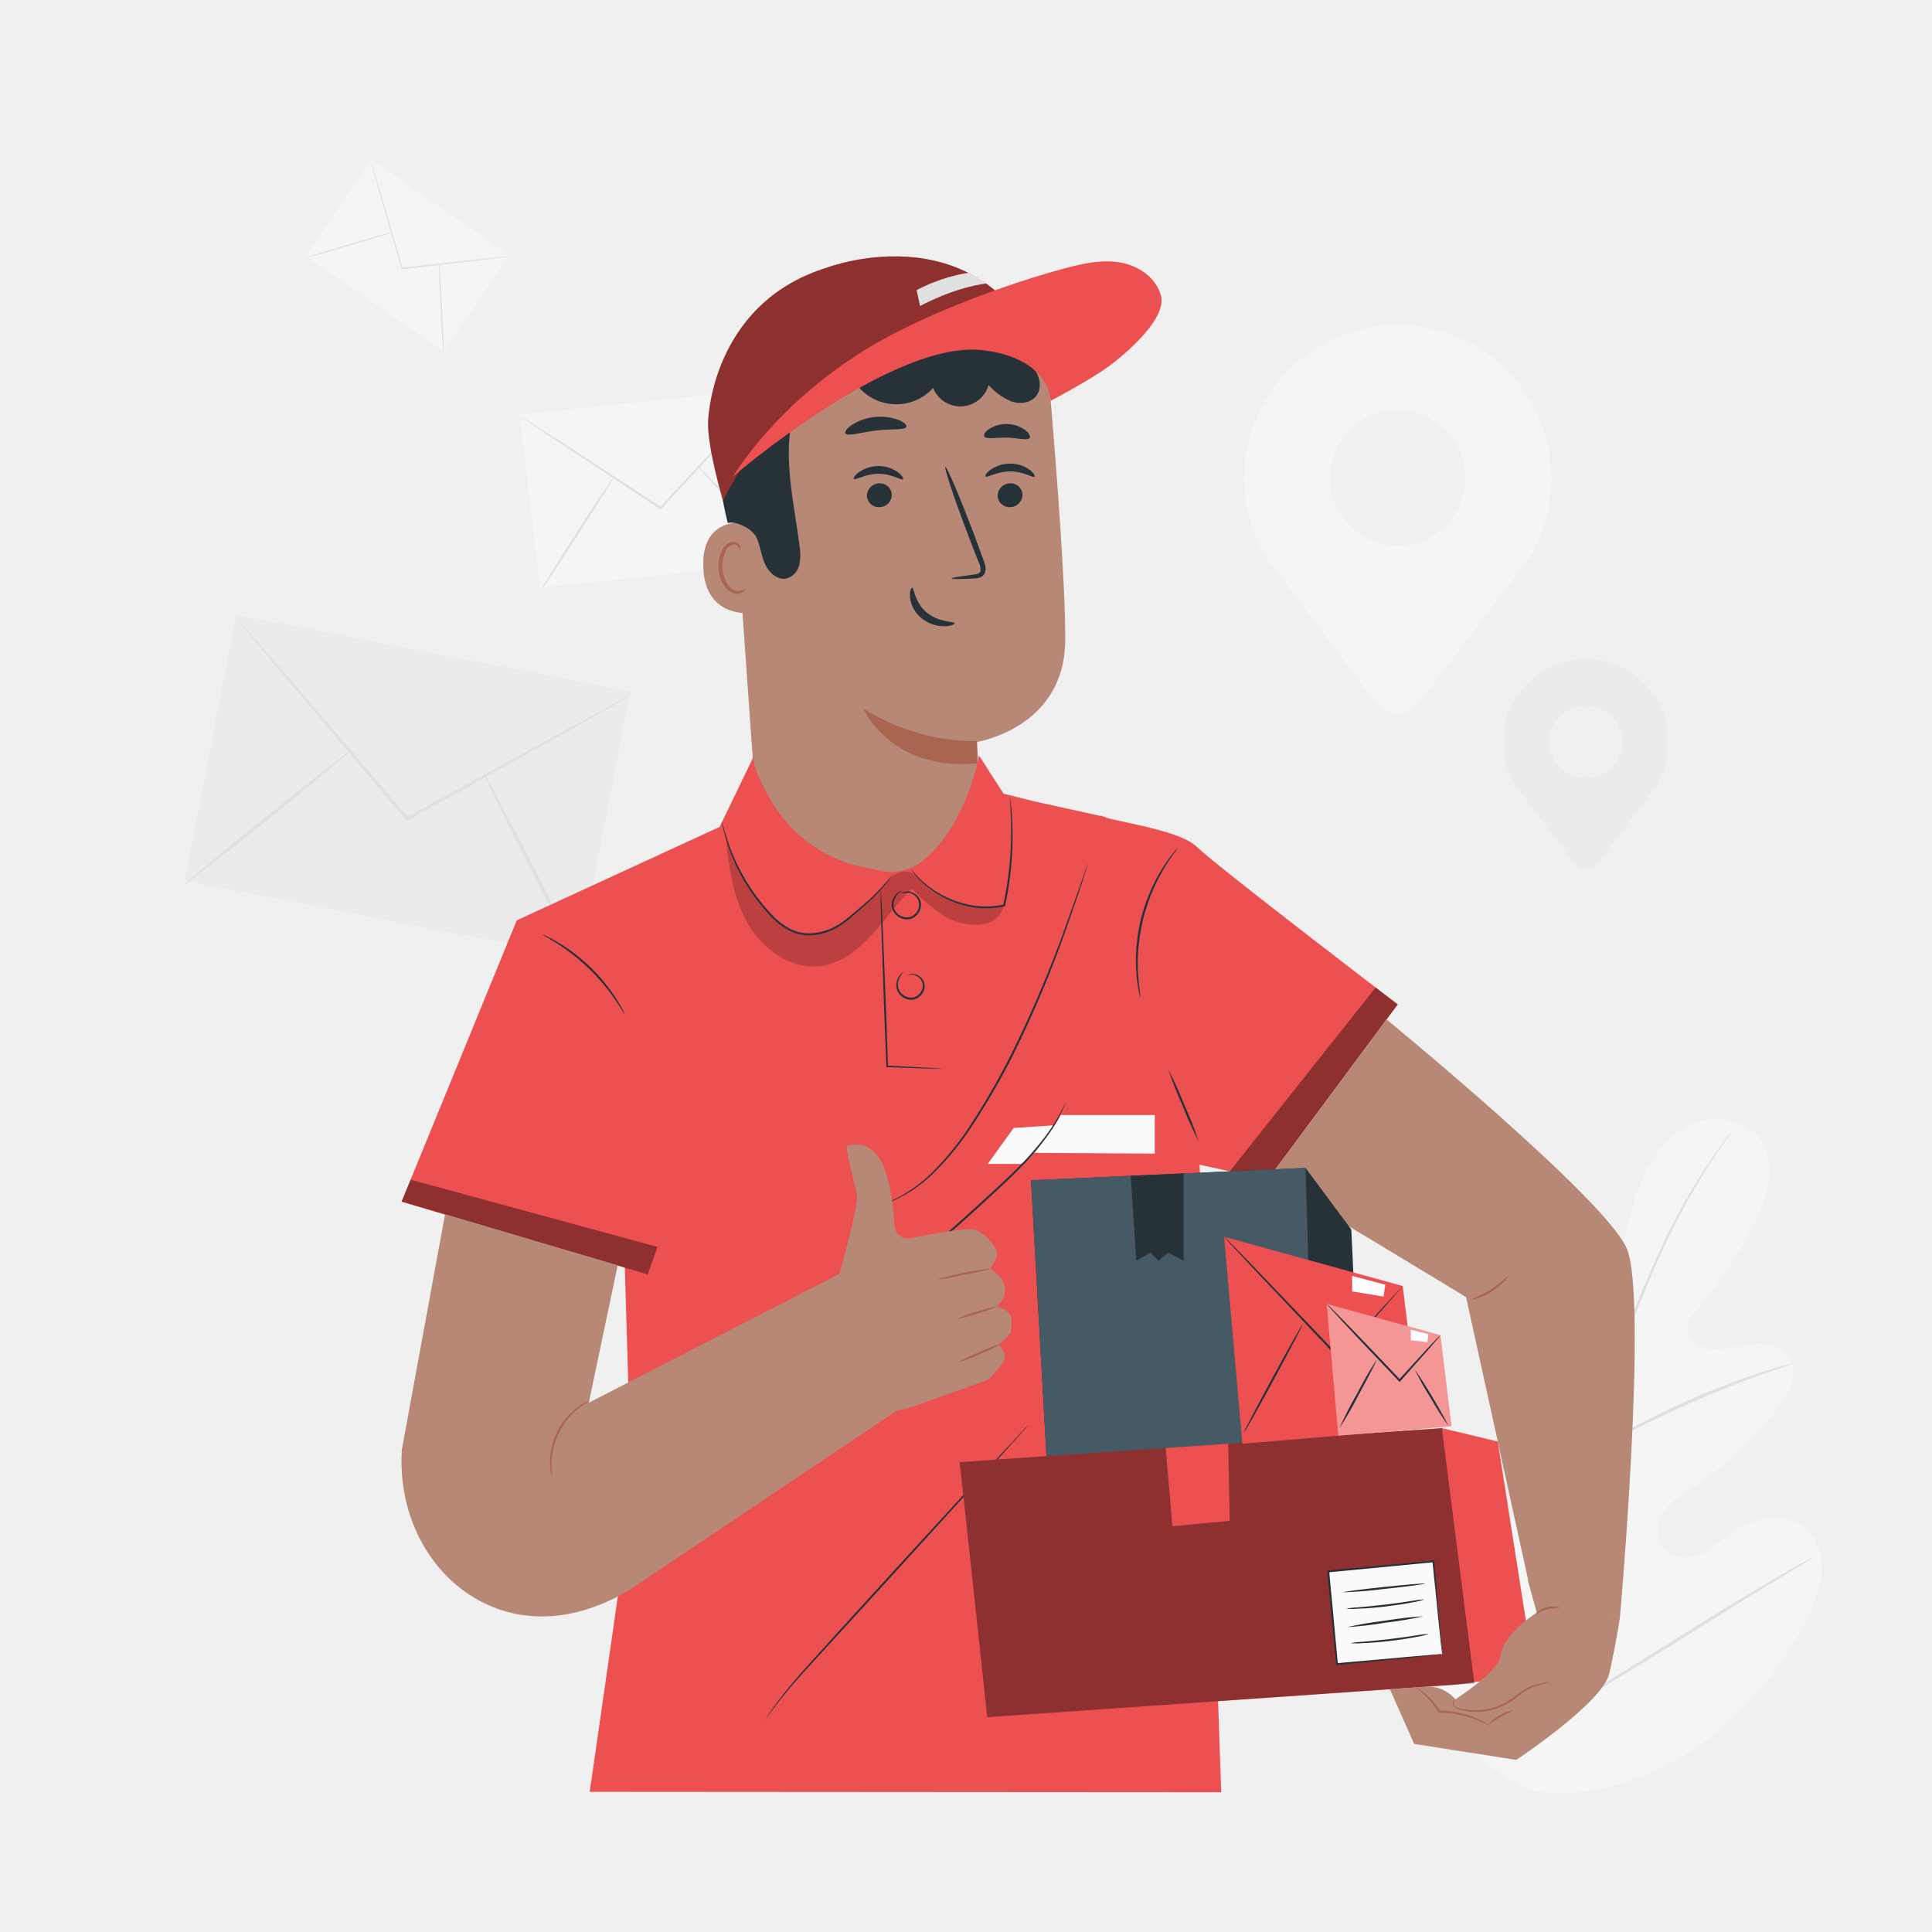
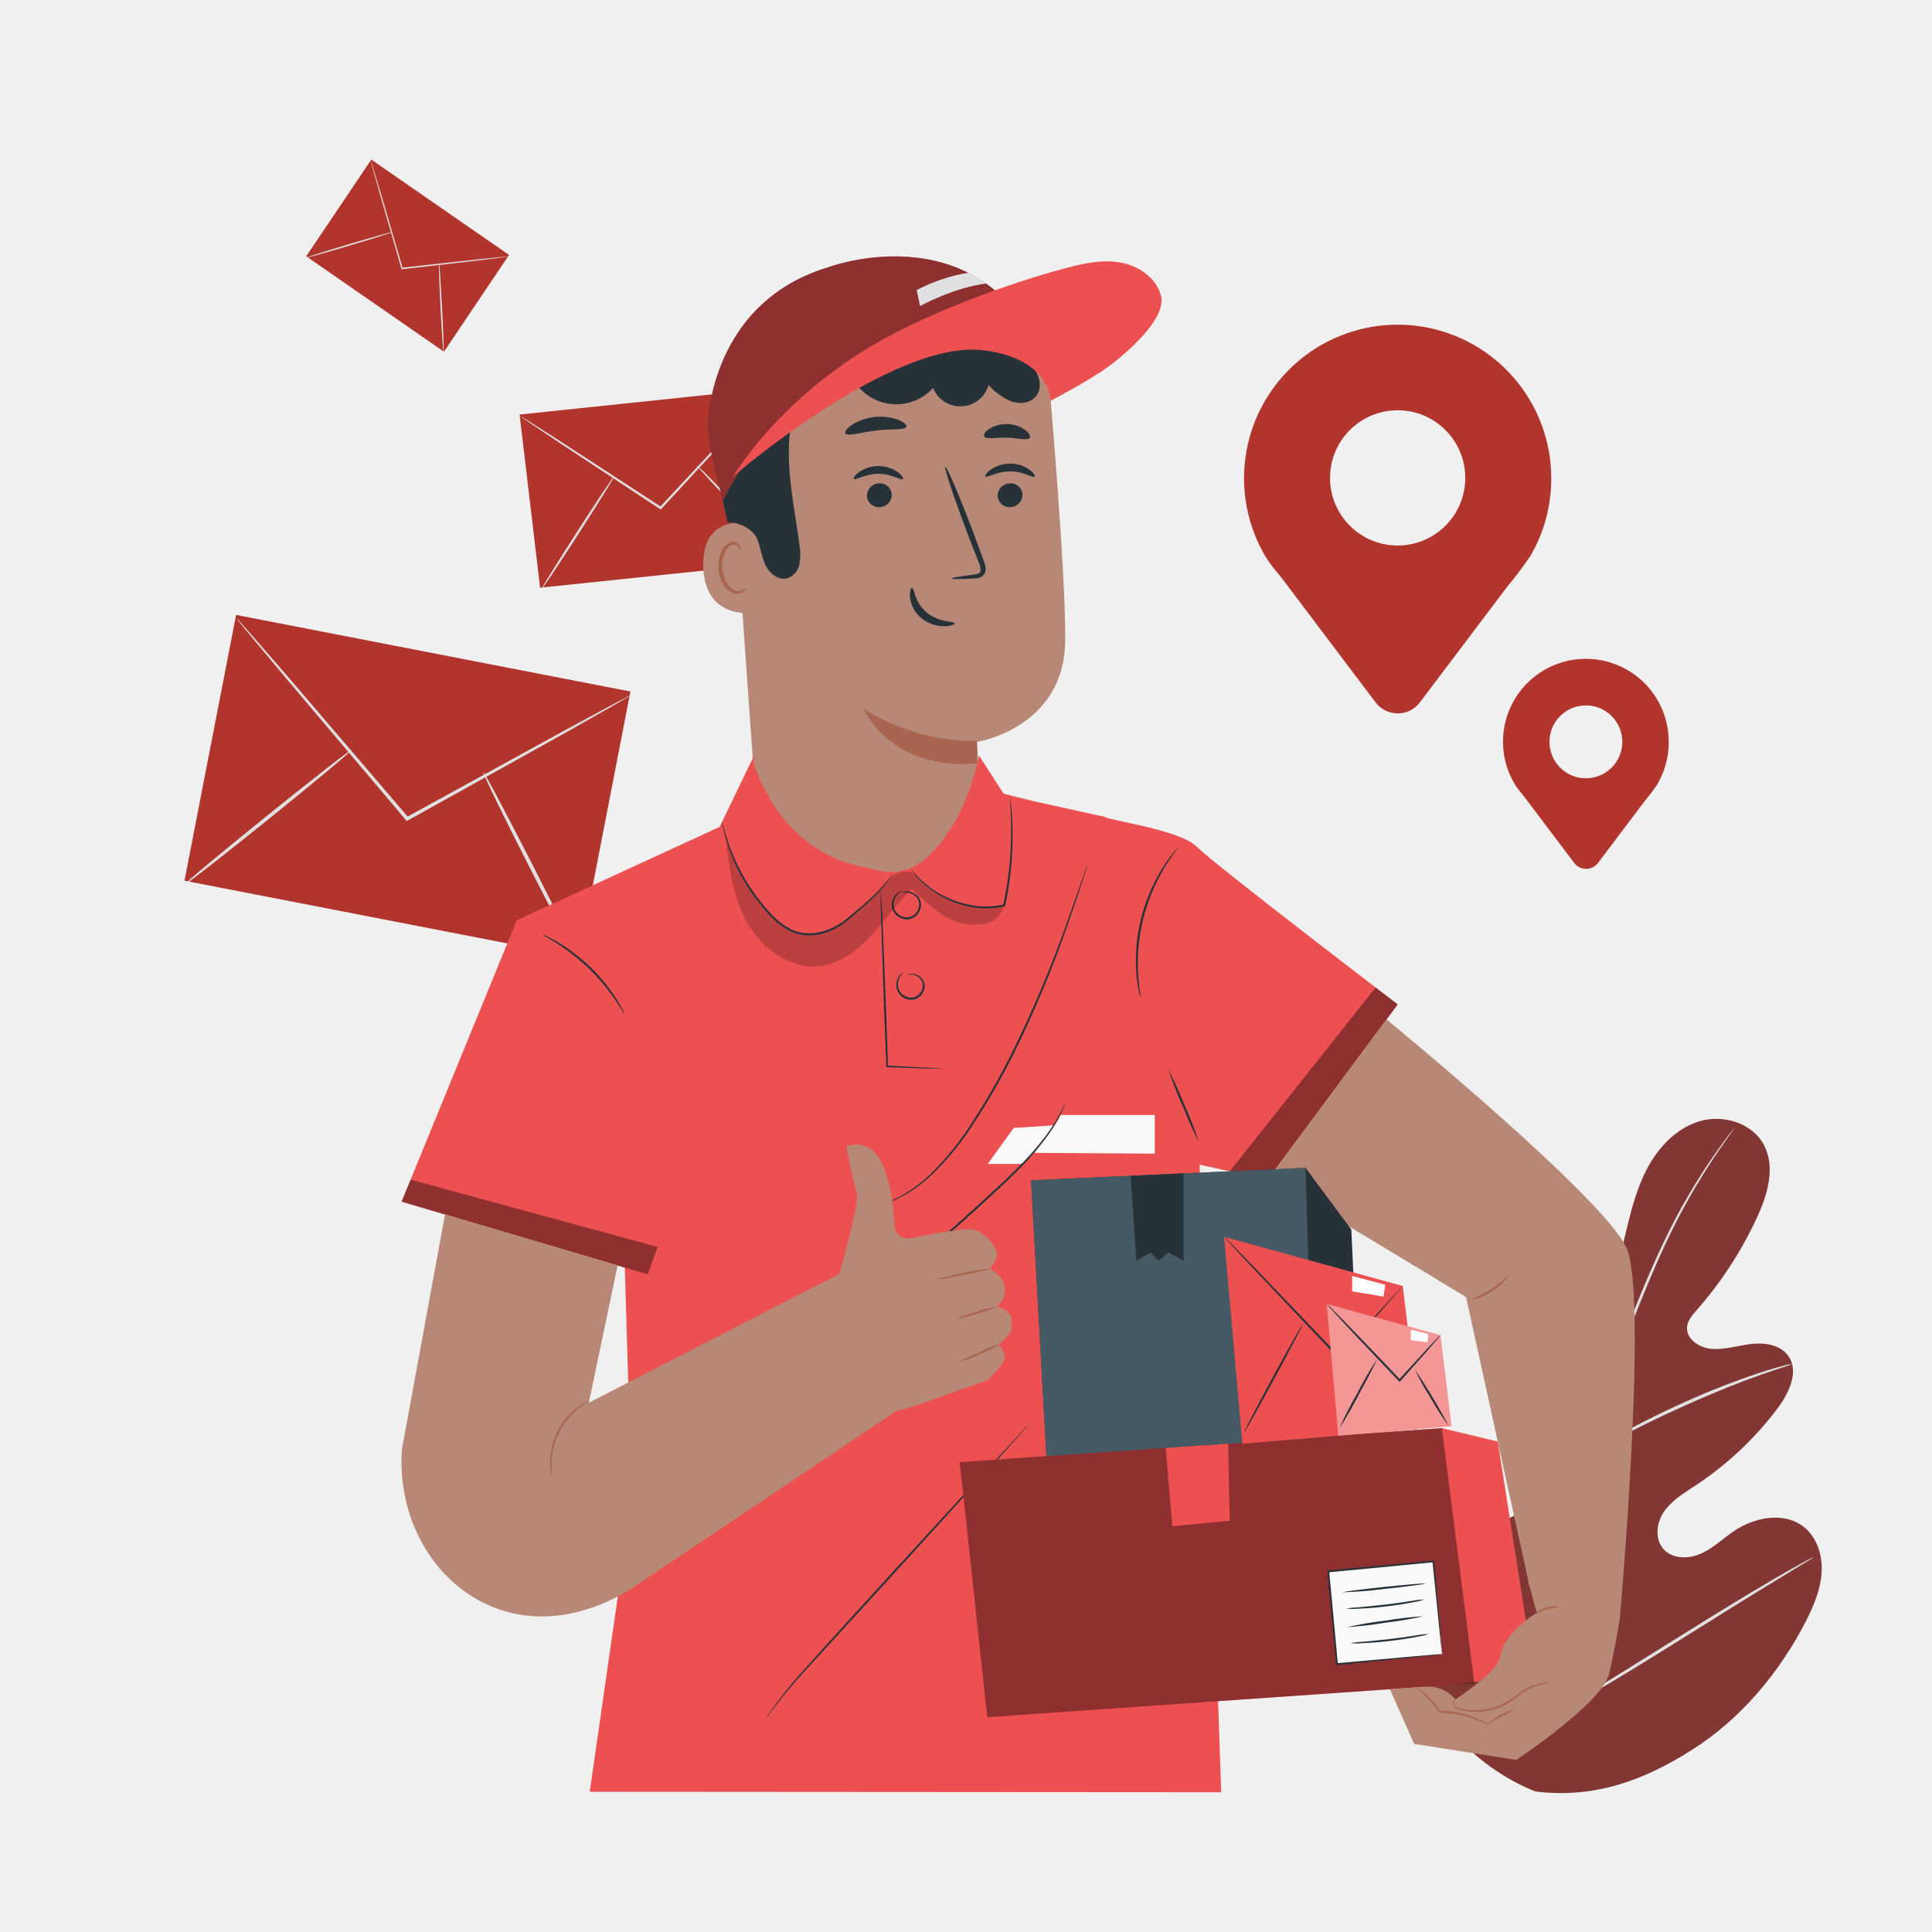
<svg xmlns="http://www.w3.org/2000/svg" viewBox="0 0 500 500">
  <g id="freepik--background-complete--inject-47">
-     <path d="M397.51,463.69c-26.15-10.36-38.15-38.25-43.46-64.61-.89-4.4-2.46-8.89-1.29-13.21s5.39-8.09,9.73-7.18c3.61.76,5.92,4.19,8.47,6.88a26.23,26.23,0,0,0,12.56,7.35c3.12.79,6.77.85,9.15-1.31,3.28-3,2.49-8.28,1.43-12.62l-5.91-24.24c-1.06-4.33-2.12-8.76-1.75-13.21s2.45-9,6.31-11.11,9.52-1,11.4,3.08c.79,1.68.86,3.6,1.41,5.37s1.86,3.57,3.69,3.67,3.3-1.55,4.3-3.13c3.44-5.44,5.14-11.81,6.65-18.1s2.91-12.7,5.84-18.44,7.66-10.87,13.79-12.7,13.67.44,16.69,6.17.93,12.81-1.78,18.68a99.64,99.64,0,0,1-15.62,24c-1.13,1.29-2.37,2.69-2.51,4.43-.26,3.11,3.17,5.34,6.25,5.61,3.49.31,6.93-.86,10.41-1.26s7.5.22,9.54,3.11c2.83,4,.22,9.55-2.71,13.46a85.17,85.17,0,0,1-21.21,20c-2.91,1.92-6,3.75-8.08,6.6s-2.67,7.13-.39,9.82,6.51,2.72,9.71,1.31,5.76-3.94,8.67-5.9c5.43-3.67,13.23-5.09,18.28-.84,3.31,2.8,4.66,7.46,4.34,11.81s-2.06,8.43-4,12.29C460.48,433,450.38,445,437.68,453s-25.22,12.42-40.17,10.66" style="fill:#f5f5f5" />
+     <path d="M397.51,463.69c-26.15-10.36-38.15-38.25-43.46-64.61-.89-4.4-2.46-8.89-1.29-13.21s5.39-8.09,9.73-7.18c3.61.76,5.92,4.19,8.47,6.88a26.23,26.23,0,0,0,12.56,7.35c3.12.79,6.77.85,9.15-1.31,3.28-3,2.49-8.28,1.43-12.62l-5.91-24.24c-1.06-4.33-2.12-8.76-1.75-13.21s2.45-9,6.31-11.11,9.52-1,11.4,3.08c.79,1.68.86,3.6,1.41,5.37s1.86,3.57,3.69,3.67,3.3-1.55,4.3-3.13c3.44-5.44,5.14-11.81,6.65-18.1s2.91-12.7,5.84-18.44,7.66-10.87,13.79-12.7,13.67.44,16.69,6.17.93,12.81-1.78,18.68a99.64,99.64,0,0,1-15.62,24c-1.13,1.29-2.37,2.69-2.51,4.43-.26,3.11,3.17,5.34,6.25,5.61,3.49.31,6.93-.86,10.41-1.26s7.5.22,9.54,3.11c2.83,4,.22,9.55-2.71,13.46a85.17,85.17,0,0,1-21.21,20c-2.91,1.92-6,3.75-8.08,6.6s-2.67,7.13-.39,9.82,6.51,2.72,9.71,1.31,5.76-3.94,8.67-5.9c5.43-3.67,13.23-5.09,18.28-.84,3.31,2.8,4.66,7.46,4.34,11.81s-2.06,8.43-4,12.29C460.48,433,450.38,445,437.68,453s-25.22,12.42-40.17,10.66" style="fill:#833734" />
    <path d="M400.37,445.69a399.69,399.69,0,0,1,5.51-45.55q1-6,2.06-11.87c.68-3.89,1.36-7.75,2.26-11.49a198.85,198.85,0,0,1,6.38-21.17c2.35-6.63,4.83-12.84,7.19-18.63s4.68-11.14,7-15.93a157.44,157.44,0,0,1,12.6-21.76c1.68-2.44,3.05-4.3,4-5.54q.69-.88,1.08-1.41a2.62,2.62,0,0,1,.4-.46,3.7,3.7,0,0,1-.33.52l-1,1.45c-.9,1.28-2.23,3.16-3.87,5.62a169.12,169.12,0,0,0-12.34,21.84c-2.27,4.79-4.55,10.14-6.89,15.93s-4.78,12-7.11,18.64A201.91,201.91,0,0,0,411,377c-.89,3.72-1.56,7.55-2.24,11.45s-1.36,7.86-2.05,11.86a406.73,406.73,0,0,0-5.56,45.45" style="fill:#e0e0e0" />
    <path d="M410.42,376.7a8.66,8.66,0,0,1-.87-1.76c-.51-1.14-1.2-2.82-2-4.91-1.64-4.18-3.71-10-6-16.48s-4.4-12.26-6.09-16.4c-.85-2.07-1.55-3.74-2.05-4.89a8.25,8.25,0,0,1-.68-1.83,9,9,0,0,1,1,1.69c.59,1.11,1.37,2.75,2.29,4.8,1.84,4.1,4.08,9.89,6.34,16.35s4.2,12.15,5.73,16.55l1.77,5A9.47,9.47,0,0,1,410.42,376.7Z" style="fill:#e0e0e0" />
    <path d="M463.77,353a11.92,11.92,0,0,1-2.17.8c-1.4.46-3.43,1.13-5.92,2-5,1.76-11.77,4.44-19.14,7.73s-13.91,6.56-18.57,9.06c-2.34,1.24-4.21,2.29-5.5,3a13,13,0,0,1-2.05,1.06,12.06,12.06,0,0,1,1.88-1.33c1.25-.81,3.08-1.94,5.39-3.24,4.6-2.64,11.12-6,18.51-9.31a200.92,200.92,0,0,1,19.3-7.53c2.51-.83,4.58-1.41,6-1.78A11.54,11.54,0,0,1,463.77,353Z" style="fill:#e0e0e0" />
    <path d="M400.81,444.5a3.41,3.41,0,0,1-.54-.59l-1.43-1.79c-1.24-1.57-3-3.88-5.08-6.75-4.21-5.76-9.77-13.9-15.79-22.95s-11.51-17.24-15.59-23.08l-4.86-6.9c-.53-.75-1-1.37-1.31-1.88s-.44-.67-.41-.69.2.18.54.59l1.43,1.79c1.24,1.56,3,3.87,5.08,6.75,4.21,5.76,9.77,13.89,15.8,22.95s11.5,17.24,15.58,23.07l4.86,6.9,1.31,1.89C400.69,444.24,400.84,444.48,400.81,444.5Z" style="fill:#e0e0e0" />
    <path d="M469.33,403a3.11,3.11,0,0,1-.67.48l-2,1.23-7.33,4.46c-6.2,3.77-14.69,9.07-24.06,14.94s-17.93,11.1-24.2,14.74c-3.13,1.82-5.69,3.26-7.47,4.23l-2.06,1.1a3.08,3.08,0,0,1-.75.33,3.11,3.11,0,0,1,.67-.48l2-1.23,7.33-4.46c6.2-3.77,14.69-9.07,24.07-14.94s17.92-11.09,24.19-14.73c3.13-1.82,5.68-3.27,7.47-4.24l2.06-1.09A2.93,2.93,0,0,1,469.33,403Z" style="fill:#e0e0e0" />
-     <rect x="70.41" y="151.47" width="70.07" height="103.96" transform="translate(-114.37 268.17) rotate(-79.01)" style="fill:#ebebeb" />
+     <rect x="70.41" y="151.47" width="70.07" height="103.96" transform="translate(-114.37 268.17) rotate(-79.01)" style="fill:#b1352d" />
    <path d="M163.32,179.85a6.51,6.51,0,0,1-1.13.73l-3.32,1.94-12.33,7-40.93,22.78-.33.18-.25-.29-.61-.71L73.76,175.22l-9.21-11.05-2.47-3a6.57,6.57,0,0,1-.81-1.1,8.32,8.32,0,0,1,.95,1l2.61,2.92,9.44,10.86,30.87,36.06.61.71-.59-.11,41.06-22.53,12.47-6.72,3.41-1.78A7.24,7.24,0,0,1,163.32,179.85Z" style="fill:#e0e0e0" />
    <path d="M47.91,228.82c-.17-.21,9.34-8.14,21.23-17.73s21.66-17.2,21.82-17-9.34,8.14-21.23,17.73S48.07,229,47.91,228.82Z" style="fill:#e0e0e0" />
    <path d="M125.05,199.82c.23-.12,6,10.72,12.87,24.19s12.27,24.51,12,24.63-6-10.71-12.88-24.2S124.82,199.94,125.05,199.82Z" style="fill:#e0e0e0" />
-     <polygon points="204.29 145.35 139.78 152.1 134.47 107.28 198.98 100.52 204.29 145.35" style="fill:#f5f5f5" />
+     <polygon points="204.29 145.35 139.78 152.1 134.47 107.28 198.98 100.52 204.29 145.35" style="fill:#b1352d">
+         </polygon>
    <path d="M199.25,101a3.8,3.8,0,0,1-.53.66l-1.6,1.81-6,6.59-19.95,21.62-.16.18-.21-.14-.5-.32c-9.82-6.48-18.72-12.33-25.22-16.61l-7.61-5.1-2-1.41a4.42,4.42,0,0,1-.69-.52,4.6,4.6,0,0,1,.75.42l2.11,1.32c1.88,1.19,4.5,2.87,7.71,4.93l25.31,16.46.5.32-.37,0c7.84-8.38,14.91-16,20.08-21.49l6.12-6.45c.7-.72,1.26-1.3,1.69-1.73A5.05,5.05,0,0,1,199.25,101Z" style="fill:#e0e0e0" />
    <path d="M140.05,152.62c-.14-.09,4-6.75,9.21-14.86s9.56-14.61,9.7-14.51-4,6.74-9.21,14.86S140.18,152.71,140.05,152.62Z" style="fill:#e0e0e0" />
    <path d="M180.34,120.44c.12-.11,5.63,5.48,12.32,12.5s12,12.81,11.9,12.92-5.63-5.48-12.32-12.5S180.22,120.56,180.34,120.44Z" style="fill:#e0e0e0" />
-     <polygon points="114.9 91.02 79.25 66.33 96.09 41.3 131.74 65.98 114.9 91.02" style="fill:#f5f5f5" />
+     <polygon points="114.9 91.02 79.25 66.33 96.09 41.3 131.74 65.98 114.9 91.02" style="fill:#b1352d" />
    <path d="M131.65,66.36a2.59,2.59,0,0,1-.56.11l-1.6.22-5.9.73-19.54,2.26-.16,0,0-.15c0-.13-.07-.26-.11-.39L98.18,49.75c-.68-2.46-1.24-4.46-1.63-5.9l-.43-1.6a2.73,2.73,0,0,1-.12-.57,3.27,3.27,0,0,1,.2.54c.12.4.29.93.49,1.59.43,1.42,1,3.41,1.76,5.85,1.46,5,3.46,11.83,5.66,19.38l.11.38-.2-.14,19.54-2.15,5.92-.6,1.61-.14A3.92,3.92,0,0,1,131.65,66.36Z" style="fill:#e0e0e0" />
    <path d="M79.16,66.71c0-.1,5-1.68,11.14-3.51s11.22-3.24,11.25-3.14-5,1.69-11.15,3.52S79.19,66.82,79.16,66.71Z" style="fill:#e0e0e0" />
    <path d="M113.61,68c.11,0,.46,5.23.8,11.7s.51,11.73.4,11.74-.47-5.23-.8-11.7S113.5,68,113.61,68Z" style="fill:#e0e0e0" />
-     <path d="M401.46,123.87a39.75,39.75,0,1,0-74,20.08h0l.11.15c1.52,2.57,3.43,4.41,5.36,7.11L356,181.78a7.19,7.19,0,0,0,11.46,0l22.7-30.07a86.09,86.09,0,0,0,5.77-7.65L396,144h0A39.56,39.56,0,0,0,401.46,123.87Zm-39.75,17.31a17.5,17.5,0,1,1,17.5-17.5A17.5,17.5,0,0,1,361.71,141.18Z" style="fill:#f5f5f5" />
-     <path d="M431.86,192.09A21.44,21.44,0,1,0,392,202.92h0l.06.08c.82,1.38,1.85,2.38,2.89,3.83l12.45,16.49a3.86,3.86,0,0,0,6.17,0l12.24-16.22a45.88,45.88,0,0,0,3.12-4.12l0-.06h0A21.28,21.28,0,0,0,431.86,192.09Zm-21.44,9.33a9.43,9.43,0,1,1,9.44-9.43A9.43,9.43,0,0,1,410.42,201.42Z" style="fill:#ebebeb" />
+     <path d="M401.46,123.87a39.75,39.75,0,1,0-74,20.08h0l.11.15c1.52,2.57,3.43,4.41,5.36,7.11L356,181.78a7.19,7.19,0,0,0,11.46,0l22.7-30.07a86.09,86.09,0,0,0,5.77-7.65L396,144h0A39.56,39.56,0,0,0,401.46,123.87Zm-39.75,17.31a17.5,17.5,0,1,1,17.5-17.5A17.5,17.5,0,0,1,361.71,141.18Z" style="fill:#b1352d" />
+     <path d="M431.86,192.09A21.44,21.44,0,1,0,392,202.92h0l.06.08c.82,1.38,1.85,2.38,2.89,3.83l12.45,16.49a3.86,3.86,0,0,0,6.17,0l12.24-16.22a45.88,45.88,0,0,0,3.12-4.12l0-.06h0A21.28,21.28,0,0,0,431.86,192.09Zm-21.44,9.33a9.43,9.43,0,1,1,9.44-9.43A9.43,9.43,0,0,1,410.42,201.42Z" style="fill:#b1352d" />
  </g>
  <g id="freepik--Character--inject-47">
    <path d="M189.35,118.94l6.58,93.2a29.06,29.06,0,0,0,29,27h0a29.06,29.06,0,0,0,29-31c-.58-8.87-1.11-16.13-1.11-16.13s22.57-3.51,22.85-26.07c.16-13-2.09-42.6-4-65.25a29.59,29.59,0,0,0-29.49-27.07H228.51A41.75,41.75,0,0,0,189.35,118.94Z" style="fill:#b78876" />
    <path d="M252.84,191.73s-14.26,1.16-29.41-8.36c0,0,6.95,16.24,29.46,14.21Z" style="fill:#aa6550" />
    <path d="M264.62,128a3.22,3.22,0,0,1-3.11,3.25,3.08,3.08,0,0,1-3.32-2.9,3.23,3.23,0,0,1,3.1-3.26A3.09,3.09,0,0,1,264.62,128Z" style="fill:#263238" />
    <path d="M267.74,123.36c-.4.42-2.84-1.38-6.3-1.37s-6,1.74-6.39,1.32c-.18-.19.23-1,1.33-1.76a8.85,8.85,0,0,1,5.11-1.57,8.42,8.42,0,0,1,5,1.62C267.58,122.42,267.94,123.18,267.74,123.36Z" style="fill:#263238" />
    <path d="M230.79,128a3.22,3.22,0,0,1-3.11,3.25,3.08,3.08,0,0,1-3.32-2.9,3.23,3.23,0,0,1,3.11-3.26A3.09,3.09,0,0,1,230.79,128Z" style="fill:#263238" />
    <path d="M233.67,124c-.4.42-2.85-1.39-6.31-1.38s-6,1.75-6.39,1.32c-.18-.19.22-.94,1.33-1.75a9,9,0,0,1,5.11-1.58,8.62,8.62,0,0,1,5,1.62C233.5,123.06,233.86,123.82,233.67,124Z" style="fill:#263238" />
    <path d="M246.25,149.72c0-.2,2.14-.57,5.63-1,.88-.1,1.72-.27,1.87-.88a4.47,4.47,0,0,0-.59-2.62q-1.24-3.21-2.62-6.74c-3.63-9.6-6.27-17.49-5.88-17.63s3.65,7.52,7.29,17.11q1.31,3.56,2.51,6.79c.33,1,.91,2.14.45,3.47a2.18,2.18,0,0,1-1.45,1.29,5.49,5.49,0,0,1-1.5.21C248.44,149.9,246.26,149.92,246.25,149.72Z" style="fill:#263238" />
    <path d="M236.05,152.12c.56,0,.57,3.73,3.79,6.4s7.22,2.26,7.25,2.78c.06.24-.89.73-2.58.78a9.38,9.38,0,0,1-6.06-2.11,8.15,8.15,0,0,1-2.94-5.37C235.37,153,235.79,152.1,236.05,152.12Z" style="fill:#263238" />
    <path d="M234.56,110.42c-.34,1-3.8.5-7.87,1s-7.36,1.6-7.9.75c-.24-.4.33-1.29,1.66-2.2a13.79,13.79,0,0,1,12-1.33C234,109.24,234.71,110,234.56,110.42Z" style="fill:#263238" />
    <path d="M266.47,113.33c-.61.79-3,0-5.87-.07s-5.3.53-5.86-.29c-.25-.4.13-1.19,1.2-1.94a8.48,8.48,0,0,1,9.45.3C266.4,112.13,266.74,113,266.47,113.33Z" style="fill:#263238" />
    <path d="M197,135.87c-.39-.17-15.5-4.58-15,10.84s15.87,11.75,15.89,11.3S197,135.87,197,135.87Z" style="fill:#b78876" />
    <path d="M192.94,152.32c-.07,0-.26.2-.71.42a2.71,2.71,0,0,1-2,.11c-1.65-.55-3.1-3.09-3.27-5.87a9,9,0,0,1,.63-3.87,3.12,3.12,0,0,1,2-2.13,1.37,1.37,0,0,1,1.61.69c.22.42.13.73.21.76s.33-.27.18-.91a1.7,1.7,0,0,0-.64-.94,2,2,0,0,0-1.5-.35,3.79,3.79,0,0,0-2.73,2.48,9.24,9.24,0,0,0-.79,4.33c.2,3.11,1.88,6,4.13,6.54a2.88,2.88,0,0,0,2.45-.49C192.92,152.7,193,152.35,192.94,152.32Z" style="fill:#aa6550" />
    <path d="M188.38,135.35c2.35-.57,6.42,1.6,7.42,3.8s1.22,4.7,2.22,6.91,3.26,4.19,5.62,3.63a4.73,4.73,0,0,0,3.21-3.51,13,13,0,0,0,.05-5c-.91-7.2-2.42-14.34-2.71-21.6s.74-14.79,4.55-21,10.8-10.73,18-10.14c4.79.38,9.19,2.88,13.95,3.55a18.83,18.83,0,0,0,15.66-5.23c.52-.51,2.92-2.1,2.92-2.1,0-.37-.35-3.59-1.62-4.77-9.45-8.73-26.47-11.17-38.95-8s-24.18,12-29.55,23.64-3.77,28-.81,39.8" style="fill:#263238" />
    <path d="M271.88,97.26s-59.18-19-84.78,32.16c0,0-3.83-12.81-3.83-19.68,0-4.59,2.74-31.91,30.86-40.51C214.13,69.23,256.48,53.07,271.88,97.26Z" style="fill:#EC5050" />
    <path d="M221,98.54a12.88,12.88,0,0,0,20.49,1.86,7.59,7.59,0,0,0,14.35-.75,17.14,17.14,0,0,0,5.76,4.2c2.25.83,5.1.51,6.57-1.37s1.07-4.85-.41-6.79a14,14,0,0,0-6-4,43.27,43.27,0,0,0-22.34-3.38c-7.55,1-14.86,4.68-19.58,10.66" style="fill:#263238" />
    <g style="opacity:0.4">
-       <path d="M271.88,97.26a27.51,27.51,0,0,0-18.82-8.55c-17.46-.77-50.13,9.05-66,40.71,0,0-3.83-12.81-3.83-19.68,0-4.59,2.74-31.91,30.86-40.51C214.13,69.23,256.48,53.07,271.88,97.26Z" />
+       <path d="M271.88,97.26a27.51,27.51,0,0,0-18.82-8.55c-17.46-.77-50.13,9.05-66,40.71,0,0-3.83-12.81-3.83-19.68,0-4.59,2.74-31.91,30.86-40.51C214.13,69.23,256.48,53.07,271.88,97.26Z">
+             </path>
    </g>
    <path d="M189.57,123.43c8.77-13.43,20.87-24.53,34.48-33s36.1-16.9,51.6-21c4.66-1.24,9.51-2.32,14.26-1.5s9.39,4,10.56,8.65c1.48,5.85-8.9,14.87-13.77,18.41s-14.82,8.75-14.82,8.75.14-10.84-17.22-13.07C231.06,87.58,189.57,123.43,189.57,123.43Z" style="fill:#EC5050" />
    <path d="M238.11,79.2s8.52-4.72,17.09-5.82a22.28,22.28,0,0,0-4.65-2.78,43.93,43.93,0,0,0-13.32,4.48Z" style="fill:#e0e0e0" />
    <path d="M286.14,211.46l-18.77-4.14-7.64-1.91-6.36-9.86s-3,17.63-14.39,27.12a13.21,13.21,0,0,1-11.19,2.68c-2.57-.54-5.59-1.2-7.83-1.8-.48-.13-1-.3-1.56-.5a36.61,36.61,0,0,1-19.33-16.67c-2.52-4.48-4.65-9.08-3.92-10.83L186.24,214l-52.5,24.18L103.93,311l57.77,17.08,1.8,60-10.88,75.64,163.43.11-5.8-168.29" style="fill:#EC5050" />
    <path d="M243.89,276.61a6.29,6.29,0,0,1-1,0l-2.91-.07-10.39-.37h-.2V276c-.17-4.51-.38-9.85-.61-15.56-.27-8.23-.51-15.67-.7-21.14-.06-2.66-.11-4.83-.15-6.41,0-.71,0-1.29,0-1.74a2.4,2.4,0,0,1,0-.61,2.66,2.66,0,0,1,.07.6c0,.46.07,1,.11,1.74.08,1.58.19,3.75.32,6.4.22,5.47.52,12.91.85,21.13.2,5.72.38,11.06.54,15.57l-.22-.21,10.39.55,2.9.19A4.61,4.61,0,0,1,243.89,276.61Z" style="fill:#263238" />
    <path d="M235,252.3a1.44,1.44,0,0,1,.78-.26,3.37,3.37,0,0,1,3.2,1.79,3,3,0,0,1,.29,1.82,3.68,3.68,0,0,1-2.67,3,3.87,3.87,0,0,1-3.8-1.35,3.69,3.69,0,0,1-.72-3.23,3.93,3.93,0,0,1,1.08-2c.38-.37.66-.49.67-.46s-.2.21-.52.6a4.22,4.22,0,0,0-.87,1.89,3.39,3.39,0,0,0,.72,2.85,3.47,3.47,0,0,0,3.32,1.16,3.23,3.23,0,0,0,2.31-2.58,2.72,2.72,0,0,0-1.07-2.64,3.16,3.16,0,0,0-1.93-.69C235.27,252.24,235,252.34,235,252.3Z" style="fill:#263238" />
    <path d="M233.23,231.17a1.6,1.6,0,0,1,.82-.38,3.55,3.55,0,0,1,2.44.36,3.49,3.49,0,0,1,1.31,1.16,3.28,3.28,0,0,1,.55,1.95,3.92,3.92,0,0,1-2.64,3.55,4,4,0,0,1-4.18-1.46,3.51,3.51,0,0,1-.73-1.88,4.14,4.14,0,0,1,.28-1.73,4,4,0,0,1,1.57-1.9,1.63,1.63,0,0,1,.85-.32s-.29.15-.73.49a4,4,0,0,0-1.34,1.86,3.29,3.29,0,0,0,.48,3.19,3.54,3.54,0,0,0,3.65,1.25,3.48,3.48,0,0,0,2.31-3.07,3,3,0,0,0-1.55-2.77,3.62,3.62,0,0,0-2.23-.48C233.54,231.06,233.25,231.21,233.23,231.17Z" style="fill:#263238" />
    <path d="M227.91,311.88s.08-.05.25-.11l.75-.29c.67-.23,1.62-.65,2.83-1.21a37.52,37.52,0,0,0,9.2-6.54,73.42,73.42,0,0,0,10.53-13.06,184.28,184.28,0,0,0,10.26-17.88,311.34,311.34,0,0,0,14.57-34.52c1.63-4.52,2.9-8.19,3.79-10.72l1-2.92c.11-.3.21-.55.28-.75a1.39,1.39,0,0,1,.11-.25,1,1,0,0,1-.06.27c-.06.2-.14.45-.23.77-.23.71-.54,1.69-.93,3-.83,2.55-2.05,6.24-3.65,10.77A287.93,287.93,0,0,1,262.19,273a178.54,178.54,0,0,1-10.32,17.91A72.1,72.1,0,0,1,241.19,304a36.37,36.37,0,0,1-9.36,6.45,27,27,0,0,1-2.89,1.13l-.77.24A.88.88,0,0,1,227.91,311.88Z" style="fill:#263238" />
    <path d="M262.34,291.91c.43,0,10.38-.68,10.38-.68s-4.11,7.26-8.39,10h-8.71Z" style="fill:#fafafa" />
    <path d="M226.17,333.87a3.23,3.23,0,0,1,.56-.43l1.68-1.16c1.45-1,3.54-2.5,6.05-4.43,5-3.83,11.66-9.55,18.78-16.09,3.56-3.27,7-6.35,9.94-9.31a77.76,77.76,0,0,0,7.33-8.32,45.19,45.19,0,0,0,4-6.3c.44-.77.71-1.4.92-1.82a3.54,3.54,0,0,1,.35-.63,4.2,4.2,0,0,1-.25.67c-.18.43-.43,1.08-.84,1.87a41.32,41.32,0,0,1-3.89,6.43,73.35,73.35,0,0,1-7.29,8.44c-2.95,3-6.37,6.09-9.93,9.35-7.12,6.54-13.79,12.24-18.9,16-2.55,1.89-4.68,3.33-6.16,4.3-.75.48-1.34.83-1.74,1.08A3.12,3.12,0,0,1,226.17,333.87Z" style="fill:#263238" />
    <path d="M198.13,445s0-.09.12-.24.25-.39.41-.66c.37-.57.93-1.41,1.68-2.47,1.5-2.1,3.82-5.06,6.88-8.54,6.16-6.91,14.79-16.34,24.29-26.78L256,379.62l7.45-8,2-2.17.54-.55.2-.18s-.05.08-.16.21l-.5.59-2,2.24-7.33,8.15L231.9,406.63l-24.4,26.68c-3.09,3.44-5.45,6.35-7,8.41-.77,1-1.36,1.85-1.75,2.41l-.45.63A1.82,1.82,0,0,1,198.13,445Z" style="fill:#263238" />
    <path d="M284.84,211c.86,1.29,20.18,3.44,24.91,8.16s52,40.8,52,40.8L328.06,305.3l-21.74-4.79Z" style="fill:#EC5050" />
-     <polygon points="356.02 255.56 318.25 303.14 328.06 305.3 361.71 259.91 356.02 255.56" style="opacity:0.4" />
+     <polygon points="356.02 255.56 318.25 303.14 328.06 305.3 361.71 259.91 356.02 255.56" style="opacity:0.4">
+         </polygon>
    <path d="M295.13,258.2a10.89,10.89,0,0,1-.39-1.58c-.11-.51-.24-1.14-.33-1.88s-.24-1.58-.29-2.52-.15-2-.15-3.07,0-2.28.09-3.52a48.78,48.78,0,0,1,1.25-8A48.06,48.06,0,0,1,298,230c.53-1.12,1-2.2,1.57-3.16s1.06-1.85,1.57-2.64,1-1.47,1.44-2.08a18.48,18.48,0,0,1,1.17-1.51,9.35,9.35,0,0,1,1.09-1.21,9.89,9.89,0,0,1-.93,1.33c-.31.42-.69.93-1.09,1.56s-.91,1.3-1.37,2.11-1,1.67-1.5,2.65-1,2-1.51,3.14a52,52,0,0,0-2.58,7.57,52.59,52.59,0,0,0-1.27,7.89c-.07,1.23-.16,2.4-.13,3.49s0,2.11.08,3,.14,1.77.21,2.51.16,1.37.24,1.88A8.69,8.69,0,0,1,295.13,258.2Z" style="fill:#263238" />
    <path d="M310.25,295.48a97.7,97.7,0,0,1-4.17-9.23,99.1,99.1,0,0,1-3.7-9.42,99.65,99.65,0,0,1,4.18,9.22A95.69,95.69,0,0,1,310.25,295.48Z" style="fill:#263238" />
    <path d="M161.7,262.54c-.08,0-.89-1.45-2.42-3.7a53.14,53.14,0,0,0-6.82-8.13,54.13,54.13,0,0,0-8.32-6.57c-2.3-1.46-3.81-2.22-3.77-2.3a5,5,0,0,1,1.1.45,32.25,32.25,0,0,1,2.86,1.54,46.19,46.19,0,0,1,8.5,6.51,46.89,46.89,0,0,1,6.76,8.3c.73,1.16,1.28,2.12,1.62,2.81A4.87,4.87,0,0,1,161.7,262.54Z" style="fill:#263238" />
-     <polygon points="103.93 310.97 106.26 305.3 170.16 322.7 167.63 329.81 103.93 310.97" style="opacity:0.4" />
+     <polygon points="103.93 310.97 106.26 305.3 170.16 322.7 167.63 329.81 103.93 310.97" style="opacity:0.4">
+         </polygon>
    <path d="M274.52,288.56h24.33v10l-31.13-.2S272.53,292.57,274.52,288.56Z" style="fill:#fafafa" />
    <g style="opacity:0.2">
-       <path d="M187.74,216.2c.88,7.8,1.84,15.85,5.7,22.69s11.41,12.23,19.18,11.08c5.18-.77,9.57-4.23,13.1-8.11s6.49-8.27,10.34-11.82a45.6,45.6,0,0,0,7.76,6.67,15.21,15.21,0,0,0,9.73,2.57c3.39-.41,5.26-1.76,6.33-5-3.62,1.12-5.61.95-9.22.26a25.21,25.21,0,0,1-10.91-5c-2.12-1.67-2.89-4.18-5.58-4-2.49.14-4.44,2.11-6.08,4a70,70,0,0,1-8.68,8.36c-3,2.37-5.9,4-9.72,3.89-6.29-.14-11.44-5.08-14.91-10.33a51.78,51.78,0,0,1-7-15.81" />
+       <path d="M187.74,216.2c.88,7.8,1.84,15.85,5.7,22.69s11.41,12.23,19.18,11.08c5.18-.77,9.57-4.23,13.1-8.11s6.49-8.27,10.34-11.82a45.6,45.6,0,0,0,7.76,6.67,15.21,15.21,0,0,0,9.73,2.57c3.39-.41,5.26-1.76,6.33-5-3.62,1.12-5.61.95-9.22.26a25.21,25.21,0,0,1-10.91-5c-2.12-1.67-2.89-4.18-5.58-4-2.49.14-4.44,2.11-6.08,4a70,70,0,0,1-8.68,8.36c-3,2.37-5.9,4-9.72,3.89-6.29-.14-11.44-5.08-14.91-10.33a51.78,51.78,0,0,1-7-15.81">
+             </path>
    </g>
    <path d="M261.38,206.47a2.59,2.59,0,0,1,.11.56c0,.37.12.91.19,1.61.15,1.4.3,3.43.36,6a85.05,85.05,0,0,1-1.87,19.57l0,.16,0,.16-.15,0a21.18,21.18,0,0,1-10.77-.29,25.2,25.2,0,0,1-8-3.74,20.6,20.6,0,0,1-4.37-4,14,14,0,0,1-.94-1.3,3,3,0,0,1-.29-.49,25.56,25.56,0,0,0,5.8,5.52,25.85,25.85,0,0,0,7.9,3.58,21.14,21.14,0,0,0,10.52.25l-.19.19,0-.16a91.28,91.28,0,0,0,2-19.46c0-2.51-.11-4.54-.19-5.95,0-.65-.07-1.18-.1-1.61A2.08,2.08,0,0,1,261.38,206.47Z" style="fill:#263238" />
    <path d="M231,226.2a2.54,2.54,0,0,1-.32.6,16.43,16.43,0,0,1-1.1,1.6,43.07,43.07,0,0,1-4.92,5.19c-1.11,1-2.36,2.11-3.71,3.25-.68.57-1.36,1.17-2.12,1.77a19.72,19.72,0,0,1-2.47,1.59,15.19,15.19,0,0,1-6,1.83,11.35,11.35,0,0,1-6.6-1.46,20.92,20.92,0,0,1-5.17-4.35,51.15,51.15,0,0,1-3.9-4.92,50.42,50.42,0,0,1-5.09-9.31,47.91,47.91,0,0,1-2.24-6.78c-.21-.82-.34-1.46-.42-1.9a3.4,3.4,0,0,1-.1-.67,2.94,2.94,0,0,1,.2.65c.12.43.28,1.06.51,1.87a56.71,56.71,0,0,0,2.39,6.69,51.79,51.79,0,0,0,5.15,9.17,50.54,50.54,0,0,0,3.88,4.85,20.54,20.54,0,0,0,5,4.25,10.92,10.92,0,0,0,6.31,1.4,15.06,15.06,0,0,0,5.84-1.74,18.58,18.58,0,0,0,2.43-1.54c.73-.56,1.43-1.17,2.11-1.73,1.36-1.13,2.62-2.19,3.74-3.19a48,48,0,0,0,5-5c.53-.64.92-1.17,1.18-1.53A4.18,4.18,0,0,1,231,226.2Z" style="fill:#263238" />
    <path d="M209.46,341.1l7.71-11.24s5.3-18.42,4.58-21-3.06-12.18-2.51-12.3,6.32-2.26,9.45,5.44c1.95,4.8,2.59,11.12,2.8,15.2a3.49,3.49,0,0,0,4.19,3.26c5.33-1.1,14.2-2.77,16.31-2.26,3.06.73,5.8,4.63,6.06,5.94s-1.84,4.26-1.84,4.26,2.6,1.33,3.4,3.34c.11.27.2.54.28.8a4.84,4.84,0,0,1-1.07,4.68l-.82.9s3.25.89,3.65,2.75a11.11,11.11,0,0,1-.11,4.09l-3.05,3.15a5.15,5.15,0,0,1,1.58,3c.16,1.72-4.41,6-4.41,6l-19.61,7-7.78,2Z" style="fill:#b78876" />
    <path d="M256.27,328.42a69.54,69.54,0,0,1-6.8,1.47,67.57,67.57,0,0,1-6.82,1.3,8.5,8.5,0,0,1,1.93-.67c1.21-.34,2.9-.76,4.79-1.14s3.6-.66,4.86-.82A7.65,7.65,0,0,1,256.27,328.42Z" style="fill:#aa6550" />
    <path d="M258.06,338.12a28.71,28.71,0,0,1-5.19,1.85,29,29,0,0,1-5.34,1.36,28.71,28.71,0,0,1,5.19-1.85A29,29,0,0,1,258.06,338.12Z" style="fill:#aa6550" />
    <path d="M259.23,347.69a35.93,35.93,0,0,1-5.51,2.69A36.1,36.1,0,0,1,248,352.6a35.93,35.93,0,0,1,5.51-2.69A36.1,36.1,0,0,1,259.23,347.69Z" style="fill:#aa6550" />
    <path d="M164.28,410.56l72.12-48.38-18.2-33-65.82,33.85,7.47-35.56-44.67-13.22L104,375.15h0c-1.72,27.08,20,48.94,46.18,41.83h0A47.7,47.7,0,0,0,164.28,410.56Z" style="fill:#b78876" />
    <path d="M142.85,382.17a3.05,3.05,0,0,1-.25-.91,16.72,16.72,0,0,1-.25-2.55,18,18,0,0,1,1.86-8.21,17.82,17.82,0,0,1,5.45-6.42,14.7,14.7,0,0,1,2.18-1.34,3.17,3.17,0,0,1,.88-.35c0,.09-1.17.66-2.84,2a18.63,18.63,0,0,0-7.16,14.35C142.67,380.84,143,382.16,142.85,382.17Z" style="fill:#aa6550" />
    <path d="M328.06,305.3c.45-.62,51.36,30.4,51.36,30.4l16.32,74.35,23.49,8.62s7.33-82.74,1.75-95.62-62.15-59.22-62.15-59.22Z" style="fill:#b78876" />
    <path d="M390.54,330a13.43,13.43,0,0,1-4.41,4.16,13.61,13.61,0,0,1-5.62,2.3,56.85,56.85,0,0,0,5.34-2.74A53.47,53.47,0,0,0,390.54,330Z" style="fill:#aa6550" />
    <polygon points="266.83 305.46 270.82 376.82 352.18 371.32 349.72 318.2 337.87 302.25 266.83 305.46" style="fill:#263238" />
    <path d="M248.34,378.41c.24,1.37,7.15,66,7.15,66L376.58,436l20.49-2.75-9.45-60.18-14.47-3.47Z" style="fill:#EC5050" />
    <path d="M373.15,369.59l-124.81,8.82c.24,1.37,7.15,66,7.15,66l126.07-8.77Z" style="opacity:0.4" />
-     <polygon points="339.98 372.14 270.82 376.82 266.83 305.46 337.87 302.25 339.98 372.14" style="fill:#455a64" />
+     <polygon points="339.98 372.14 270.82 376.82 266.83 305.46 337.87 302.25 339.98 372.14" style="fill:#455a64">
+         </polygon>
    <polygon points="292.62 304.3 294.08 326.29 297.78 324.17 299.83 326.29 302.38 324.17 306.32 326.29 306.32 303.68 292.62 304.3" style="fill:#263238" />
-     <polygon points="321.53 373.64 316.8 320.08 363.03 332.82 367.49 369.79 321.53 373.64" style="fill:#EC5050" />
+     <polygon points="321.53 373.64 316.8 320.08 363.03 332.82 367.49 369.79 321.53 373.64" style="fill:#EC5050">
+         </polygon>
    <path d="M363,332.83a2.13,2.13,0,0,1-.29.38l-.89,1.05-3.4,3.88-11.81,13.25-.18.2-.19-.19L340,344.8l-16.47-17.4-4.95-5.32-1.33-1.46a2.84,2.84,0,0,1-.43-.54,4,4,0,0,1,.51.46l1.4,1.4,5.06,5.2,16.58,17.3,6.28,6.61h-.37l12-13.13,3.51-3.78.95-1A2,2,0,0,1,363,332.83Z" style="fill:#263238" />
    <path d="M337.11,342.75c.13.07-3.17,6.39-7.36,14.12s-7.69,13.94-7.82,13.87,3.17-6.39,7.36-14.12S337,342.68,337.11,342.75Z" style="fill:#263238" />
    <path d="M366.41,369.79c-.12.07-3.32-5.05-7.15-11.43s-6.84-11.63-6.71-11.71,3.32,5.05,7.15,11.44S366.54,369.72,366.41,369.79Z" style="fill:#263238" />
-     <polygon points="346.36 371.55 343.34 337.44 372.78 345.56 375.62 369.1 346.36 371.55" style="fill:#EC5050" />
+     <polygon points="346.36 371.55 343.34 337.44 372.78 345.56 375.62 369.1 346.36 371.55" style="fill:#EC5050">
+         </polygon>
    <polygon points="346.36 371.55 343.34 337.44 372.78 345.56 375.62 369.1 346.36 371.55" style="fill:#fff;opacity:0.4" />
    <path d="M372.78,345.56a5.66,5.66,0,0,1-.73.93c-.55.65-1.27,1.48-2.14,2.49l-7.5,8.46-.18.21-.19-.2-4-4.2c-4.11-4.31-7.81-8.24-10.47-11.1l-3.12-3.41a9.79,9.79,0,0,1-1.1-1.3,10.42,10.42,0,0,1,1.24,1.16l3.25,3.29c2.73,2.8,6.47,6.69,10.58,11l4,4.21H362l7.63-8.34,2.26-2.39A6.36,6.36,0,0,1,372.78,345.56Z" style="fill:#263238" />
    <path d="M356.28,351.88c.12.07-1.94,4.11-4.61,9a97,97,0,0,1-5.06,8.79,96.75,96.75,0,0,1,4.6-9A95.54,95.54,0,0,1,356.28,351.88Z" style="fill:#263238" />
    <path d="M374.94,369.1a71.32,71.32,0,0,1-4.64-7.23,68.16,68.16,0,0,1-4.19-7.51,147,147,0,0,1,8.83,14.74Z" style="fill:#263238" />
-     <polygon points="365.12 344.12 365.12 346.86 369.42 347.36 369.65 345.27 365.12 344.12" style="fill:#fff" />
+     <polygon points="365.12 344.12 365.12 346.86 369.42 347.36 369.65 345.27 365.12 344.12" style="fill:#fff">
+         </polygon>
    <path d="M349.94,330.21v4l8.12,1.34.45-3.06Z" style="fill:#fff" />
-     <polygon points="318.25 393.58 317.85 373.64 301.68 374.73 303.41 394.99 318.25 393.58" style="fill:#EC5050" />
+     <polygon points="318.25 393.58 317.85 373.64 301.68 374.73 303.41 394.99 318.25 393.58" style="fill:#EC5050">
+         </polygon>
    <rect x="344.88" y="405.32" width="27.27" height="24.12" transform="translate(-37.79 35.7) rotate(-5.42)" style="fill:#fafafa" />
    <path d="M373.22,428.1a3.57,3.57,0,0,1-.07-.46c0-.33-.09-.76-.15-1.3-.12-1.16-.3-2.81-.52-4.88-.43-4.22-1-10.18-1.76-17.35l.24.2-27.13,2.61c-.06.06.44-.53.23-.28h0v.18l0,.21,0,.4.08.82.15,1.62c.11,1.07.21,2.13.31,3.19.19,2.11.39,4.17.58,6.19.37,4,.73,7.85,1.05,11.38l-.25-.2,19.59-1.74,5.56-.47,1.49-.11a3.45,3.45,0,0,1,.53,0,2.9,2.9,0,0,1-.47.07l-1.44.17-5.5.58-19.71,2-.23,0,0-.23c-.35-3.54-.72-7.36-1.11-11.38q-.28-3-.59-6.19c-.1-1.06-.2-2.12-.3-3.2-.05-.53-.1-1.07-.16-1.61l-.07-.82,0-.4,0-.21v-.18h0c-.21.25.28-.35.24-.29l27.14-2.53.22,0,0,.22c.64,7.23,1.17,13.25,1.55,17.51.17,2.05.3,3.68.4,4.84,0,.53.07.95.09,1.27A2.55,2.55,0,0,1,373.22,428.1Z" style="fill:#263238" />
    <path d="M368.82,409.84c0,.15-4.73.76-10.6,1.38a106.2,106.2,0,0,1-10.65.86c0-.14,4.73-.76,10.6-1.38S368.81,409.7,368.82,409.84Z" style="fill:#263238" />
    <path d="M368.66,413.92a15.06,15.06,0,0,1-2.91.73c-1.82.36-4.35.78-7.16,1.11s-5.38.51-7.23.57a16.76,16.76,0,0,1-3,0,18.4,18.4,0,0,1,3-.34c1.84-.17,4.38-.4,7.18-.73s5.33-.69,7.16-1A20,20,0,0,1,368.66,413.92Z" style="fill:#263238" />
    <path d="M369.81,422.84a15.62,15.62,0,0,1-2.92.73c-1.82.36-4.35.78-7.16,1.11s-5.37.51-7.23.57a15.53,15.53,0,0,1-3,0,18.36,18.36,0,0,1,3-.34c1.84-.16,4.39-.4,7.19-.73s5.33-.69,7.16-1A19.85,19.85,0,0,1,369.81,422.84Z" style="fill:#263238" />
    <path d="M368.44,418.27a92.8,92.8,0,0,1-9.89,1.68,95.5,95.5,0,0,1-10,1.16,99.3,99.3,0,0,1,9.89-1.68A98.87,98.87,0,0,1,368.44,418.27Z" style="fill:#263238" />
    <path d="M392.41,455.46s22.35-14.79,24.07-22.35,2.75-14.44,2.75-14.44l-23.88-9.89,2.37,8.6s-8.56,5.09-9.44,11.26c-.58,4.11-11.65,11.15-11.65,11.15h0A9.13,9.13,0,0,0,369,436.5l-9.3.66,6.29,14.17Z" style="fill:#b78876" />
    <path d="M401.14,435.19a3.56,3.56,0,0,1-1.05.43c-.7.23-1.74.46-3,.86a12.16,12.16,0,0,0-3.88,2.26,19.45,19.45,0,0,1-4.78,3,16.22,16.22,0,0,1-10.14.85,5.45,5.45,0,0,1-1.69-.63,1.24,1.24,0,0,1-.62-1.24.92.92,0,0,1,.5-.72c.2-.07.31,0,.31,0s-.11,0-.26.11a.85.85,0,0,0-.35.66,1,1,0,0,0,.58,1,5.62,5.62,0,0,0,1.62.51,16.64,16.64,0,0,0,9.85-1,19.51,19.51,0,0,0,4.68-2.94,12.09,12.09,0,0,1,4.06-2.22c1.28-.36,2.32-.53,3-.71A7.51,7.51,0,0,1,401.14,435.19Z" style="fill:#aa6550" />
    <path d="M385.66,446.66c0,.08-1.15-.58-3.05-1.37a27.82,27.82,0,0,0-7.75-1.93c-.78-.08-1.55-.1-2.29-.12h-.14l-.08-.12a24,24,0,0,0-4.15-4.9c-1.21-1.09-2-1.65-2-1.71s.24.08.62.32a18.33,18.33,0,0,1,1.56,1.13,20.91,20.91,0,0,1,4.37,4.89l-.21-.12c.76,0,1.54,0,2.34.12a24.53,24.53,0,0,1,7.85,2.11,19.36,19.36,0,0,1,2.17,1.16A3,3,0,0,1,385.66,446.66Z" style="fill:#aa6550" />
    <path d="M391.7,442.6c0,.14-1.51.71-3.27,1.71s-3.05,2.05-3.15,1.93a10.88,10.88,0,0,1,6.42-3.64Z" style="fill:#aa6550" />
-     <path d="M403.81,416c0,.16-1.56,0-3.34.45s-3,1.37-3.14,1.24a6.53,6.53,0,0,1,6.48-1.69Z" style="fill:#aa6550" />
+     <path d="M403.81,416c0,.16-1.56,0-3.34.45s-3,1.37-3.14,1.24a6.53,6.53,0,0,1,6.48-1.69Z" style="fill:#aa6550">
+         </path>
  </g>
</svg>
